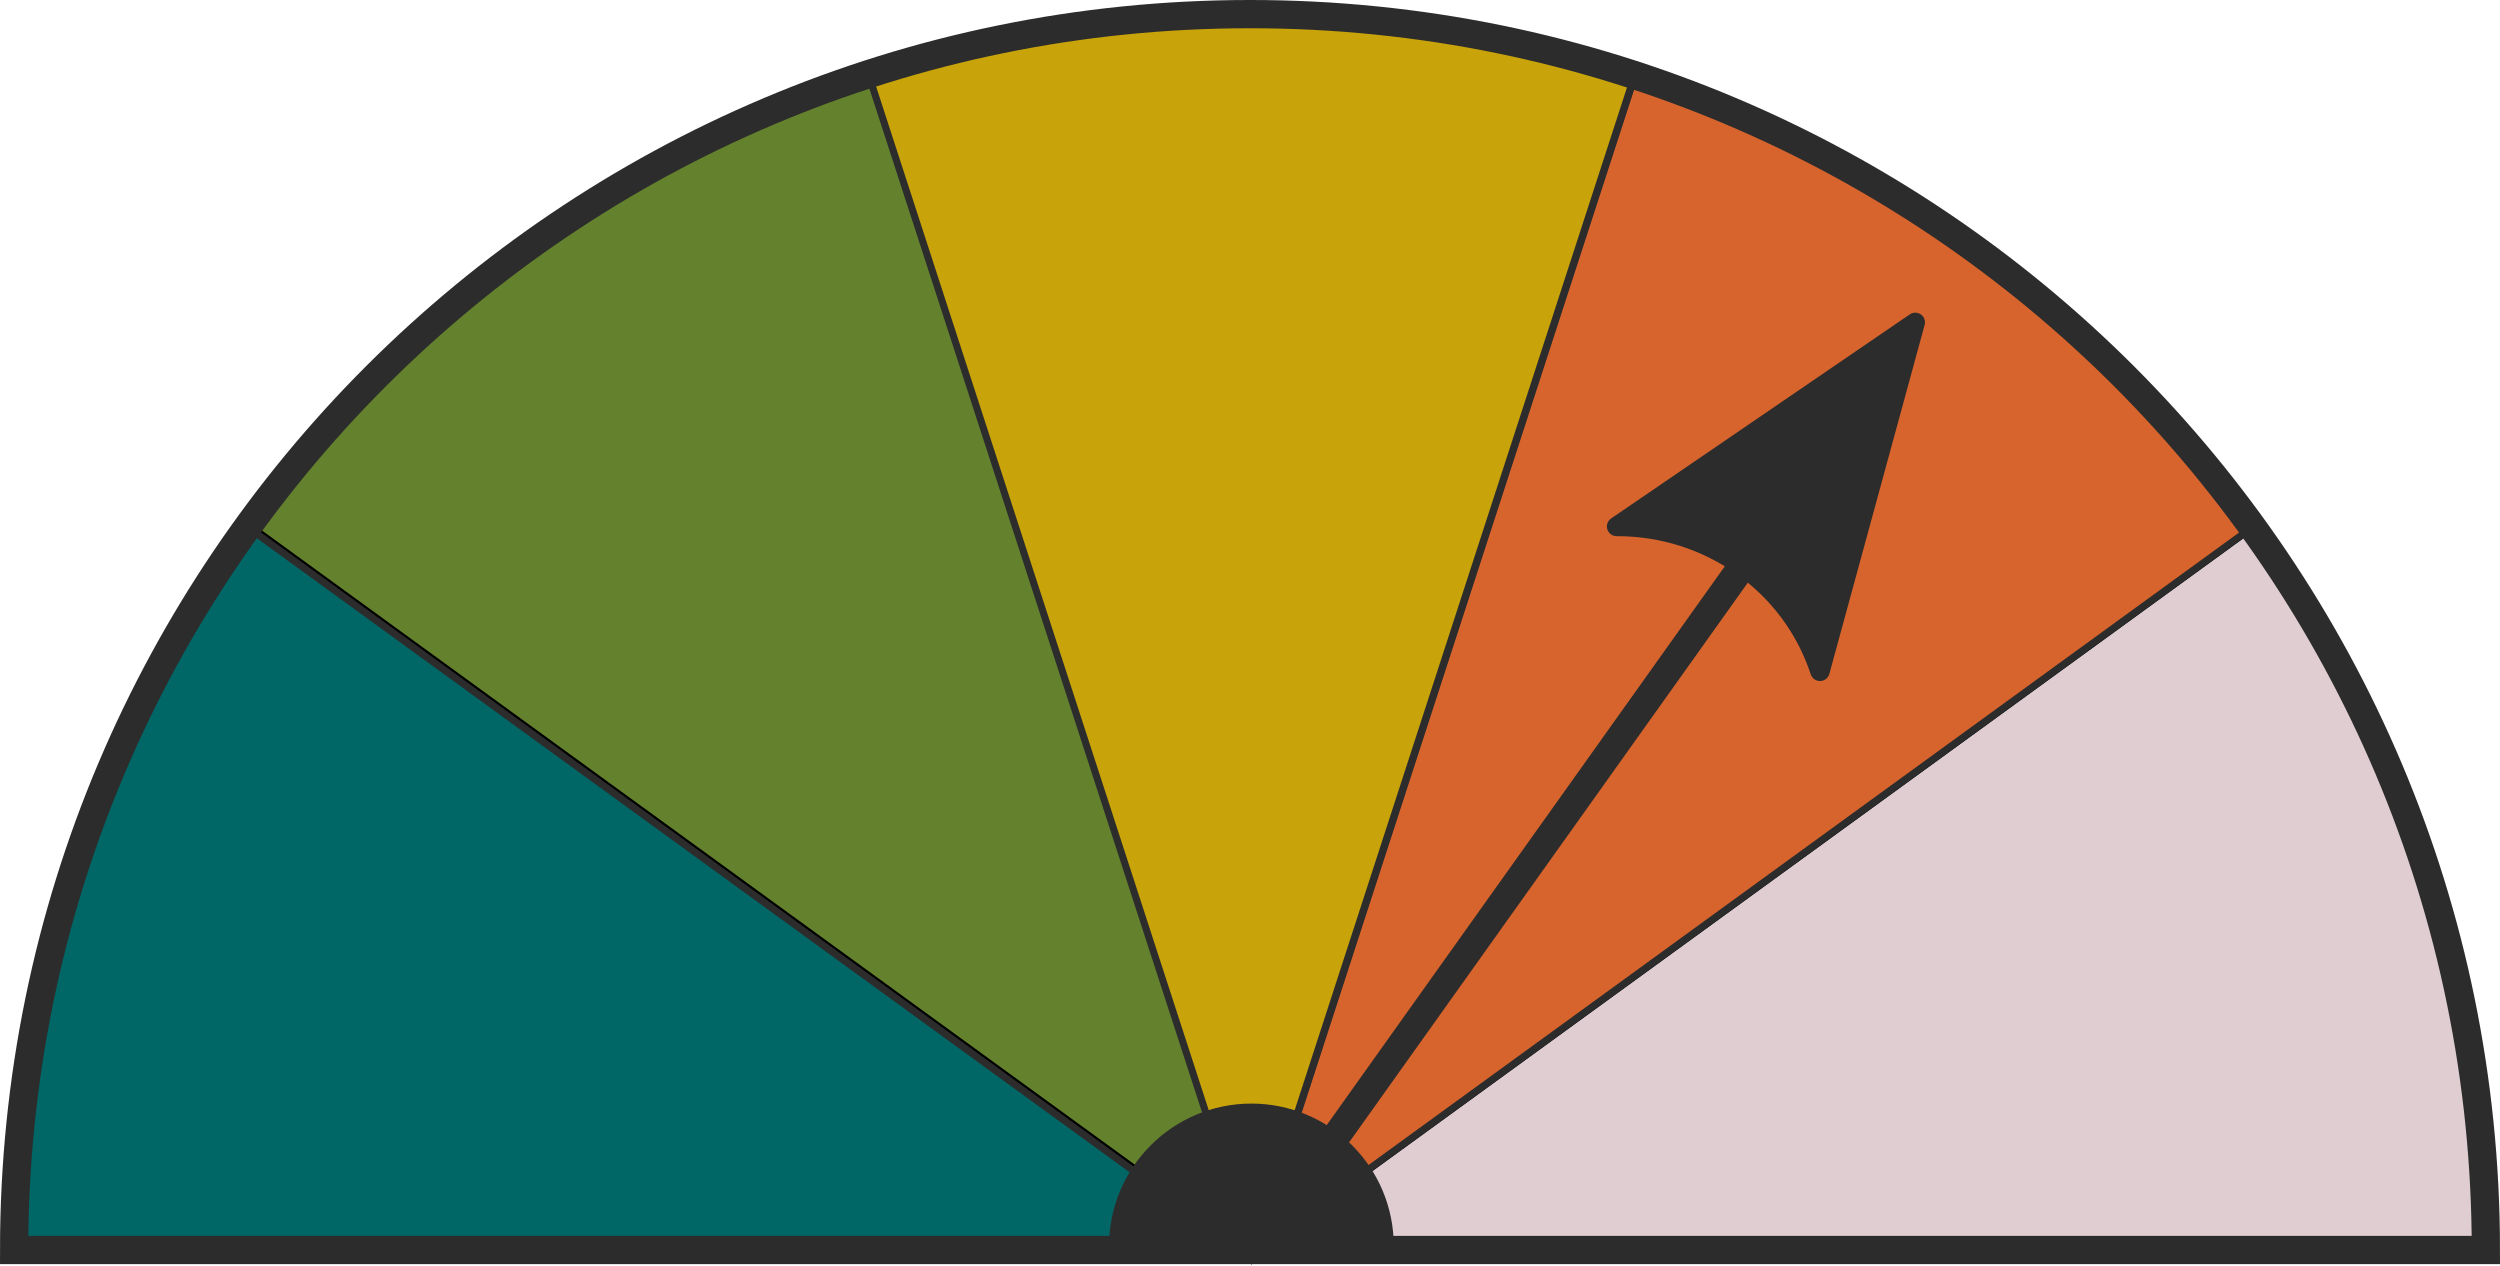
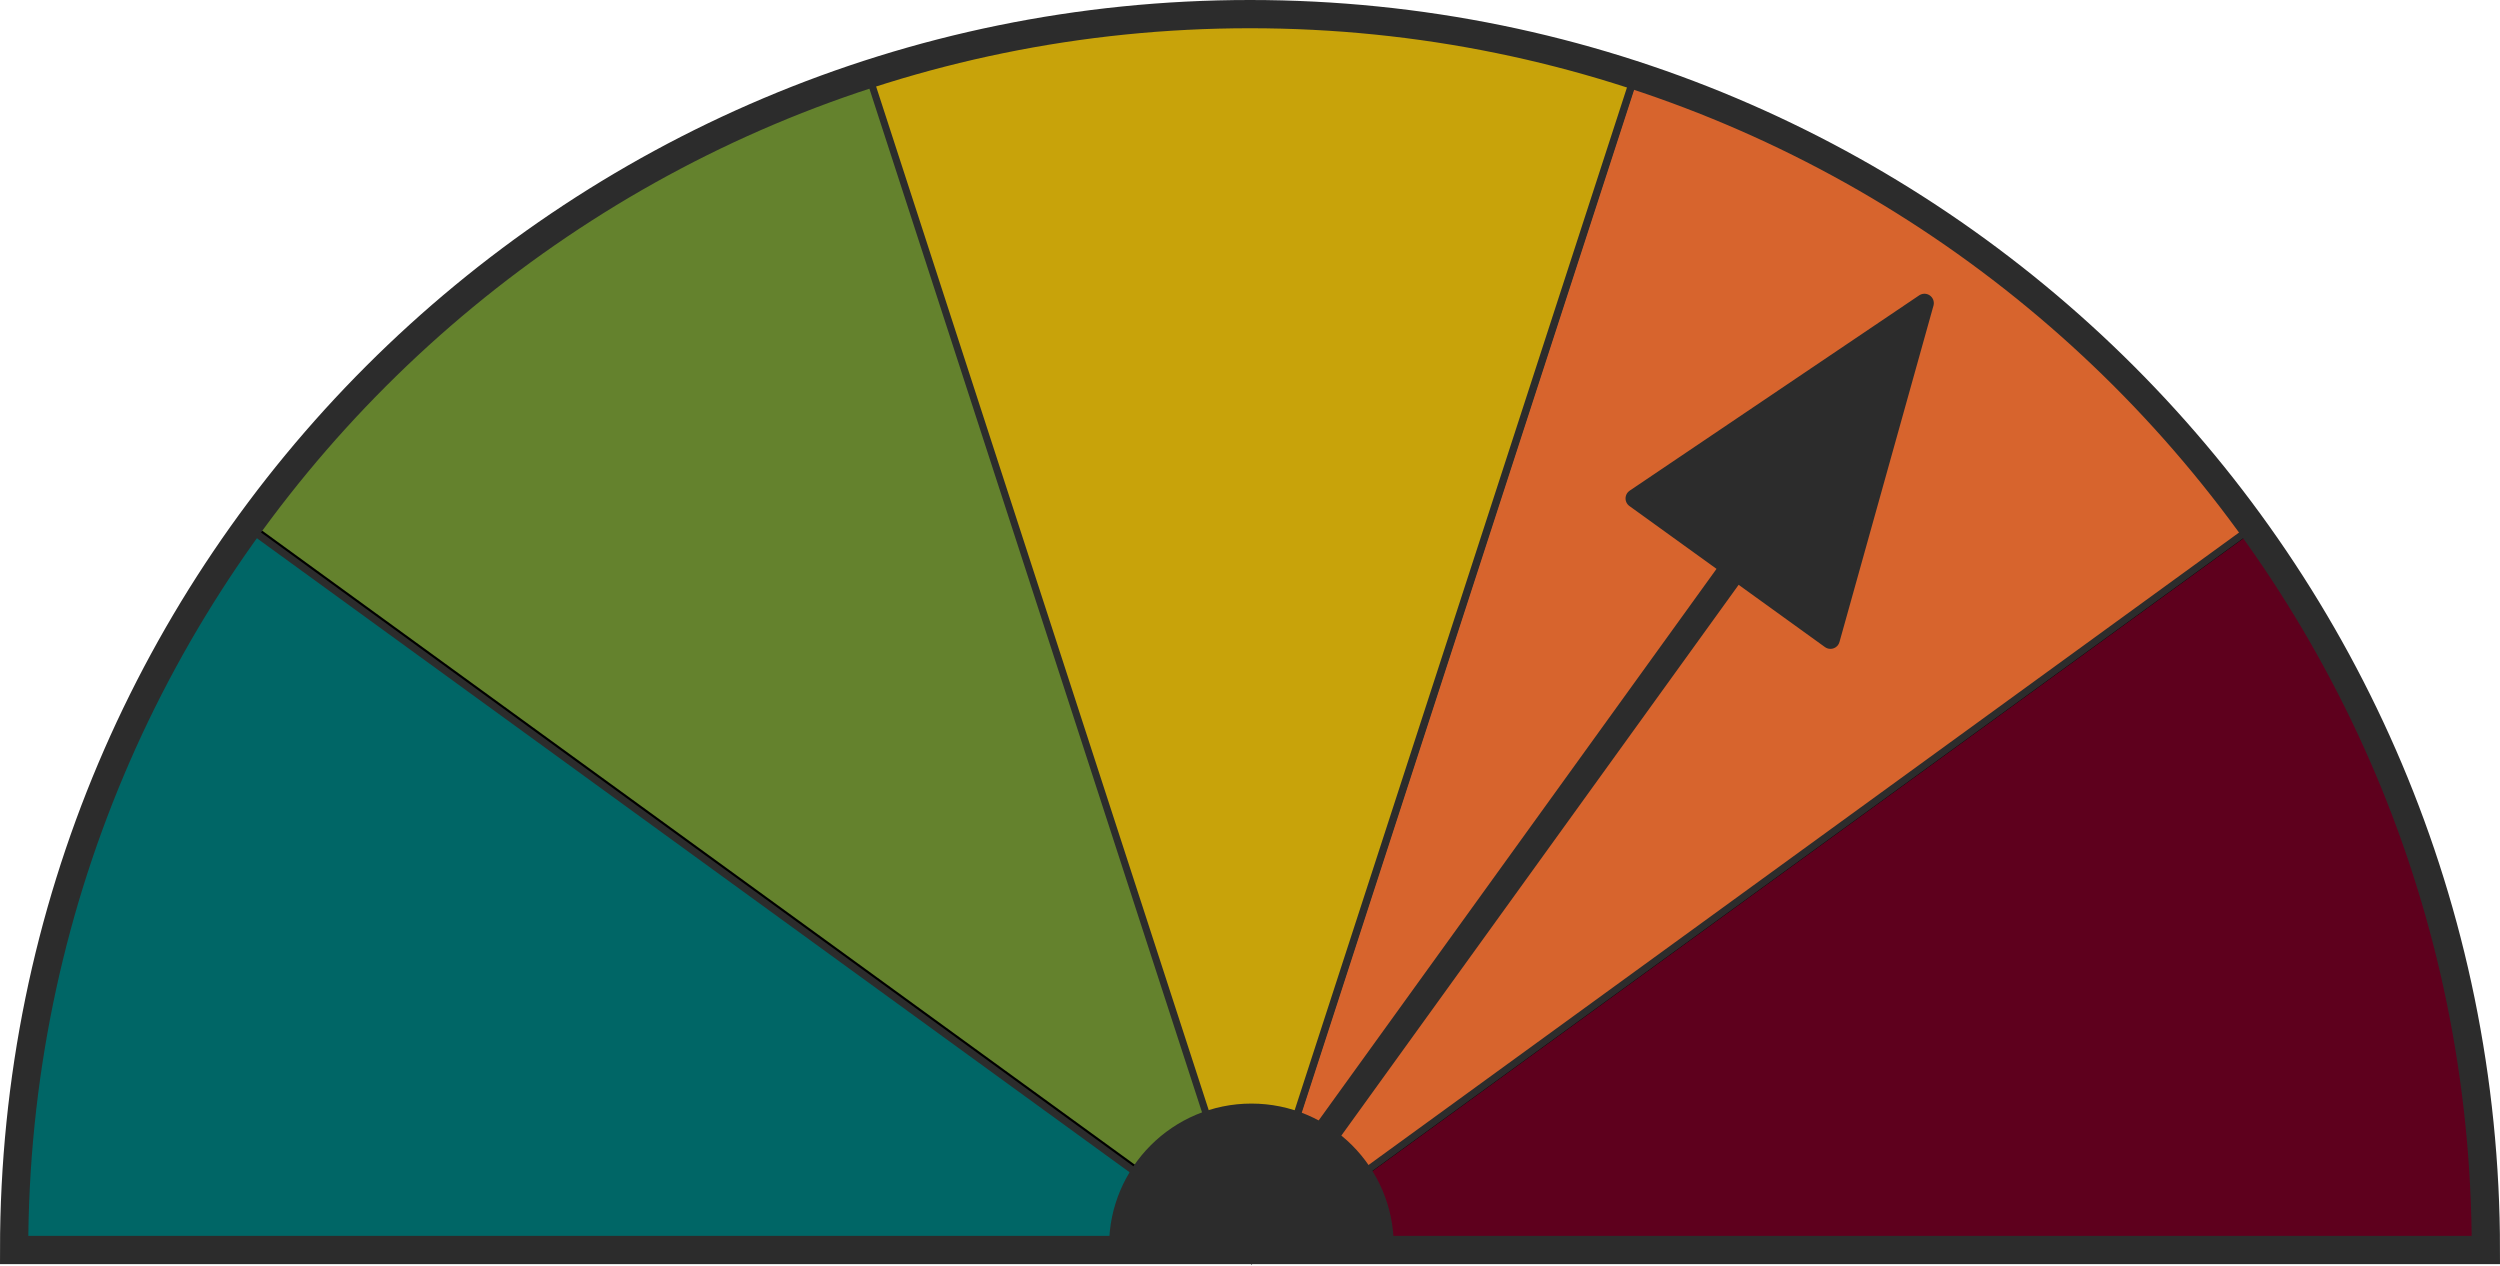
<svg xmlns="http://www.w3.org/2000/svg" width="99.907mm" height="50.564mm" viewBox="0 0 354 179.164" id="svg4816" version="1.1">
  <defs id="defs4818">
    <marker style="overflow:visible" id="Arrow2Lend-1" refX="0" refY="0" orient="auto">
-       <path transform="matrix(-1.1,0,0,-1.1,-1.1,0)" d="M 8.719,4.034 -2.207,0.016 8.719,-4.002 c -1.745,2.372 -1.735,5.617 -6e-7,8.035 z" style="fill:#2c2c2c;fill-opacity:1;fill-rule:evenodd;stroke:#2c2c2c;stroke-width:0.625;stroke-linejoin:round;stroke-opacity:1" id="path4169-6" />
+       <path transform="matrix(-1.1,0,0,-1.1,-1.1,0)" d="M 8.719,4.034 L -2.207,0.016 8.719,-4.002 z" style="fill:#2c2c2c;fill-opacity:1;fill-rule:evenodd;stroke:#2c2c2c;stroke-width:0.625;stroke-linejoin:round;stroke-opacity:1" id="path4169-6" />
    </marker>
  </defs>
  <g id="layer1" transform="translate(-105.0769,-245.5798)">
-     <path style="fill:#5e001d;fill-opacity:0.196;stroke:#000000;stroke-width:1;stroke-miterlimit:4;stroke-dasharray:none" id="path5274" d="m 423.999,320.281 a 175,175 0 0 1 33.422,102.862 l -175,0 z" />
+     <path style="fill:#5e001d;fill-opacity:1;stroke:#000000;stroke-width:1;stroke-miterlimit:4;stroke-dasharray:none" id="path5274" d="m 423.999,320.281 a 175,175 0 0 1 33.422,102.862 l -175,0 z" />
    <path d="m 140.9,320.392 a 175,175 0 0 1 87.5,-63.572 l 54.078,166.435 z" id="path5984" style="fill:#64822d;fill-opacity:1;stroke:#000000;stroke-width:1;stroke-linejoin:miter;stroke-miterlimit:4;stroke-dasharray:none" />
    <path style="fill:#006666;fill-opacity:1;stroke:#2c2c2c;stroke-width:1;stroke-miterlimit:4;stroke-dasharray:none;stroke-opacity:1" id="path5986" d="M 107.193,423.43 A 175,175 0 0 1 140.615,320.568 L 282.193,423.43 Z" />
    <path style="fill:#d7642d;fill-opacity:1;stroke:#2c2c2c;stroke-width:1;stroke-miterlimit:4;stroke-dasharray:none;stroke-opacity:1" id="path5992" d="m 336.458,256.701 a 175,175 0 0 1 87.5,63.572 L 282.38,423.136 Z" />
    <path d="m 228.24,256.691 a 175,175 0 0 1 108.156,0 l -54.078,166.435 z" id="path5994" style="fill:#c8a30a;fill-opacity:1;stroke:#2c2c2c;stroke-width:1;stroke-miterlimit:4;stroke-dasharray:none;stroke-opacity:1" />
    <path d="m 107.077,422.58 a 175,175 0 0 1 175,-175 175,175 0 0 1 175,175 l -175,0 z" id="path5990" style="fill:#000000;fill-opacity:0;stroke:#2c2c2c;stroke-width:4;stroke-miterlimit:4;stroke-dasharray:none;stroke-opacity:1" />
    <path style="fill:#2c2c2c;fill-opacity:1;stroke:#2c2c2c;stroke-width:4;stroke-linejoin:miter;stroke-miterlimit:4;stroke-dasharray:none;stroke-opacity:1" id="path4870" d="m 264.122,422.003 a 18.156,18.156 0 0 1 18.156,-18.156 18.156,18.156 0 0 1 18.156,18.156 l -18.156,0 z" />
-     <path style="fill:none;fill-rule:evenodd;stroke:#2c2c2c;stroke-width:4;stroke-linecap:butt;stroke-linejoin:miter;stroke-miterlimit:4;stroke-dasharray:none;stroke-opacity:1;marker-end:url(#Arrow2Lend-1)" d="M 282.476,423.031 C 373.257,295.595 373.257,295.595 373.257,295.595" id="path6825" />
+     <path style="fill:none;fill-rule:evenodd;stroke:#2c2c2c;stroke-width:3.862;stroke-linecap:butt;stroke-linejoin:miter;stroke-miterlimit:4;stroke-dasharray:none;stroke-opacity:1;marker-end:url(#Arrow2Lend-1)" d="M 281.829,421.353 374.634,292.699" id="path3343" />
  </g>
</svg>
